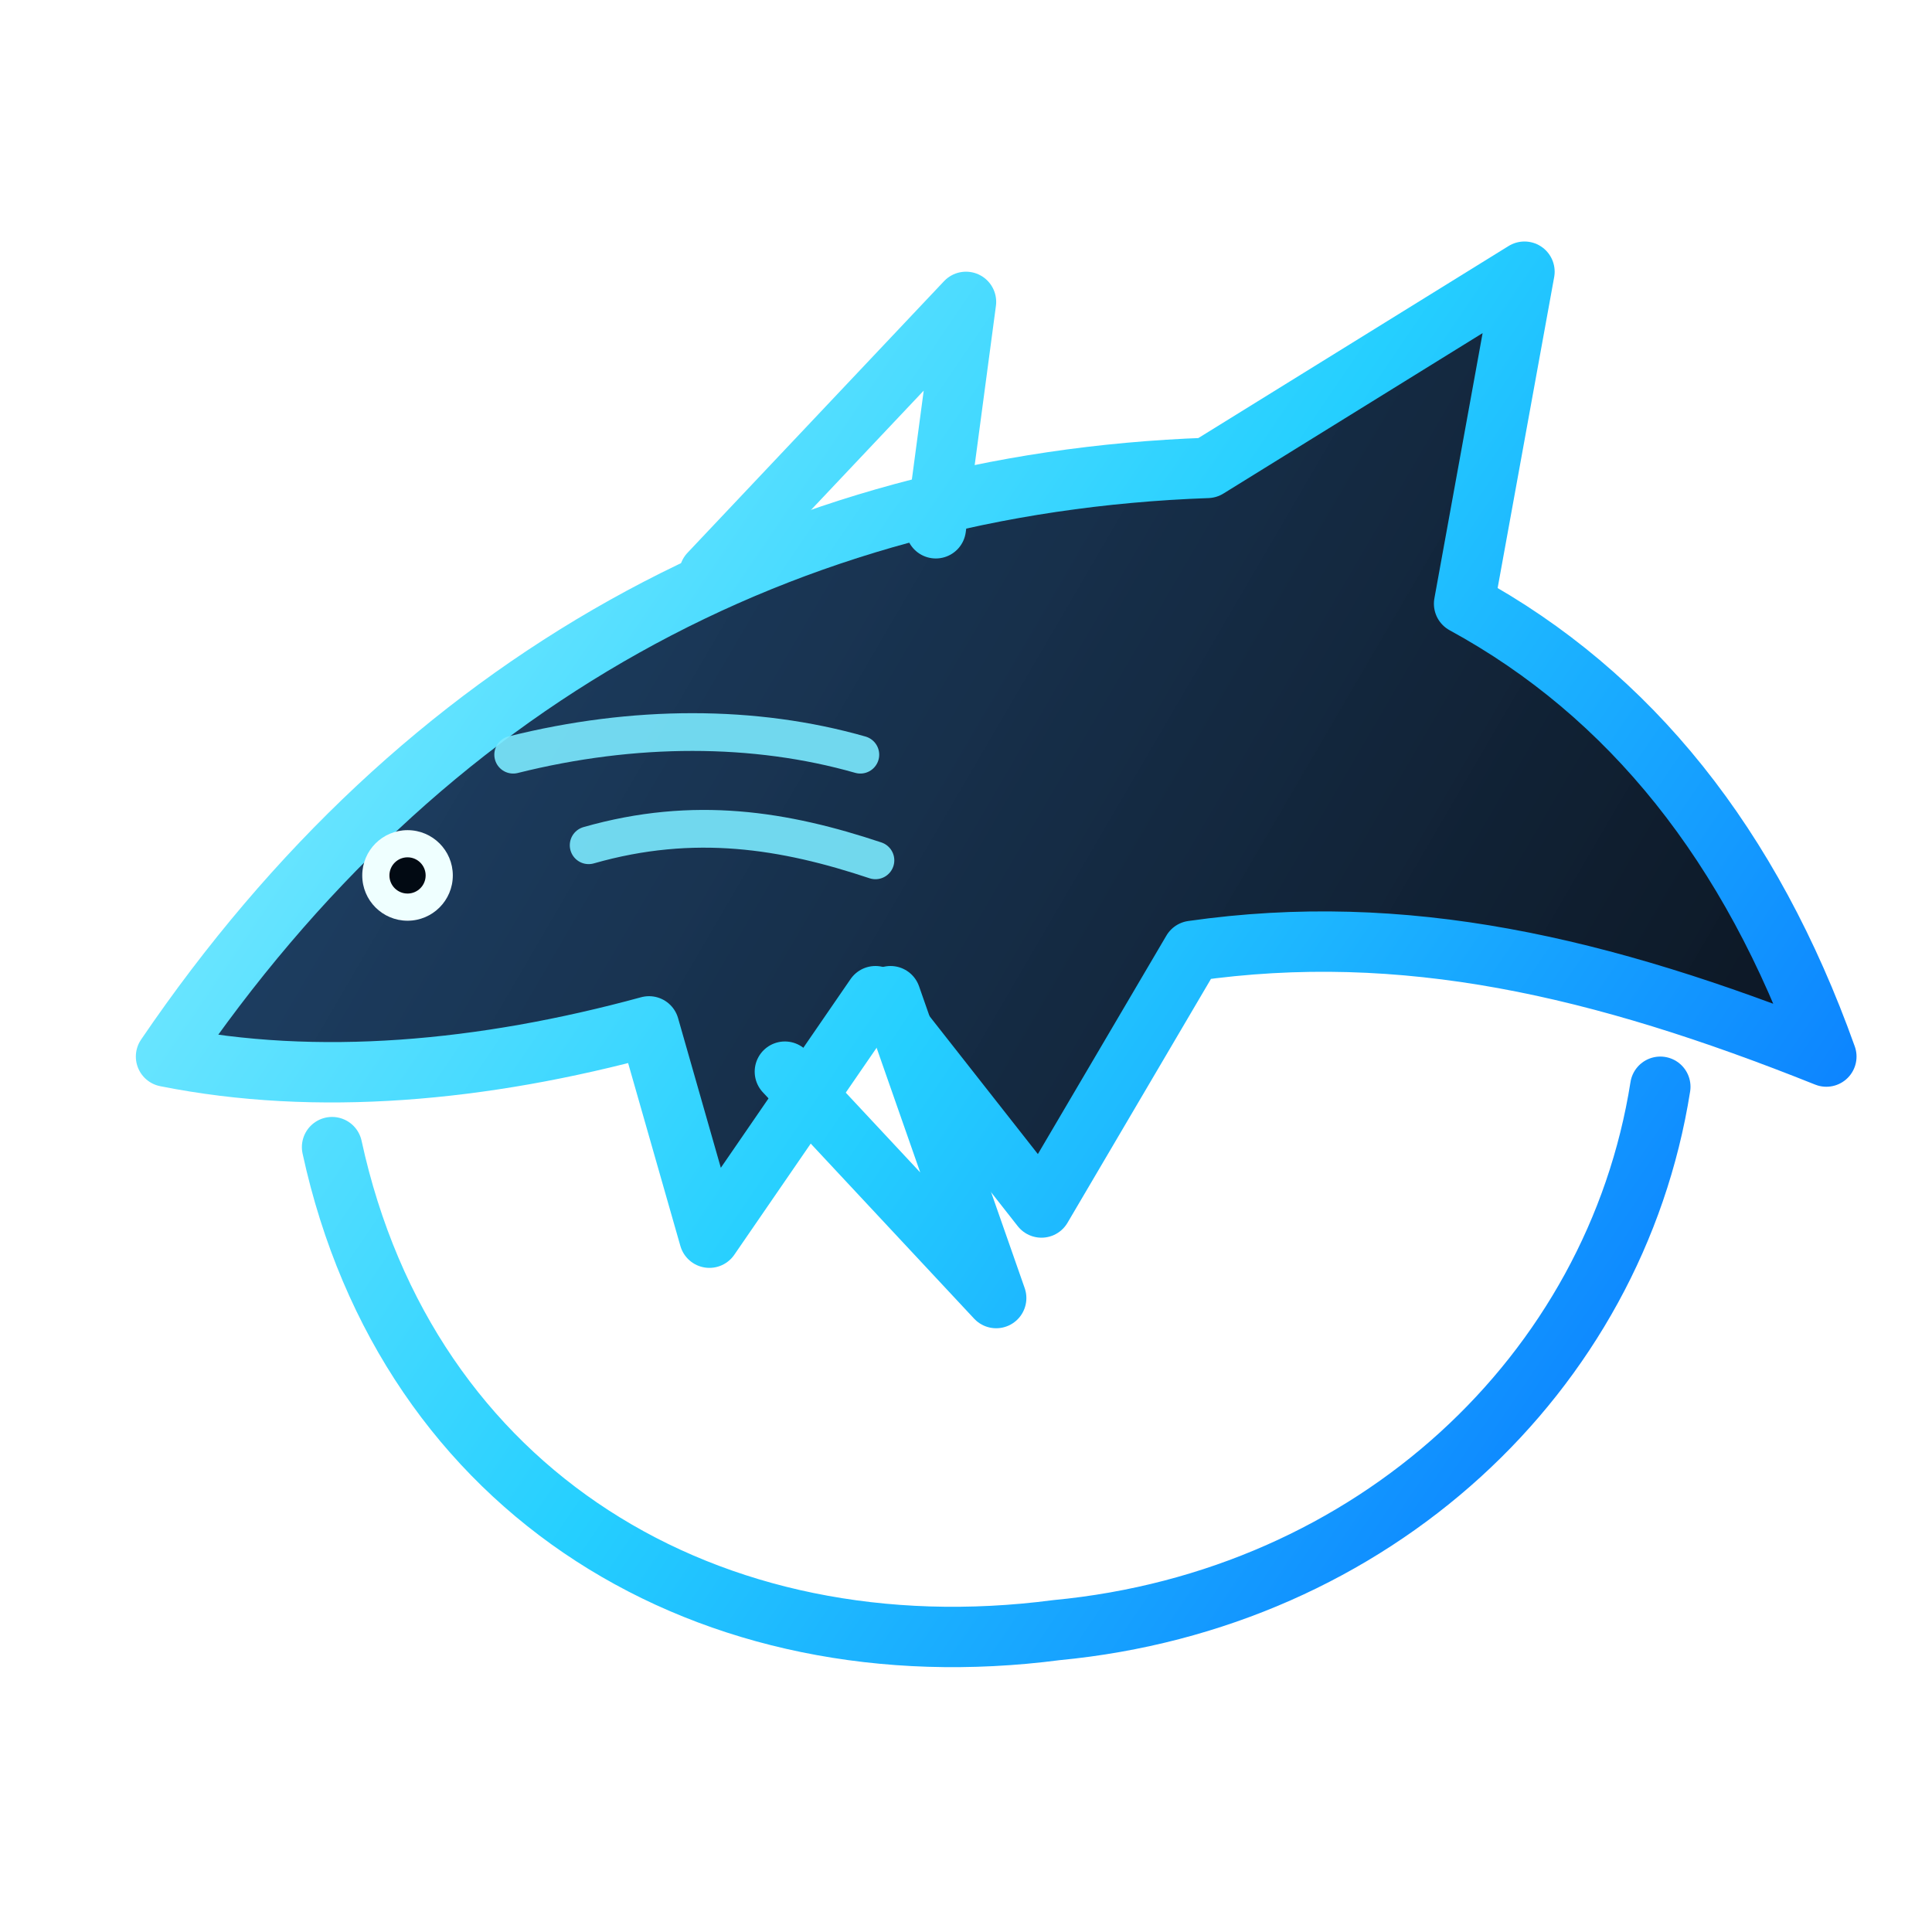
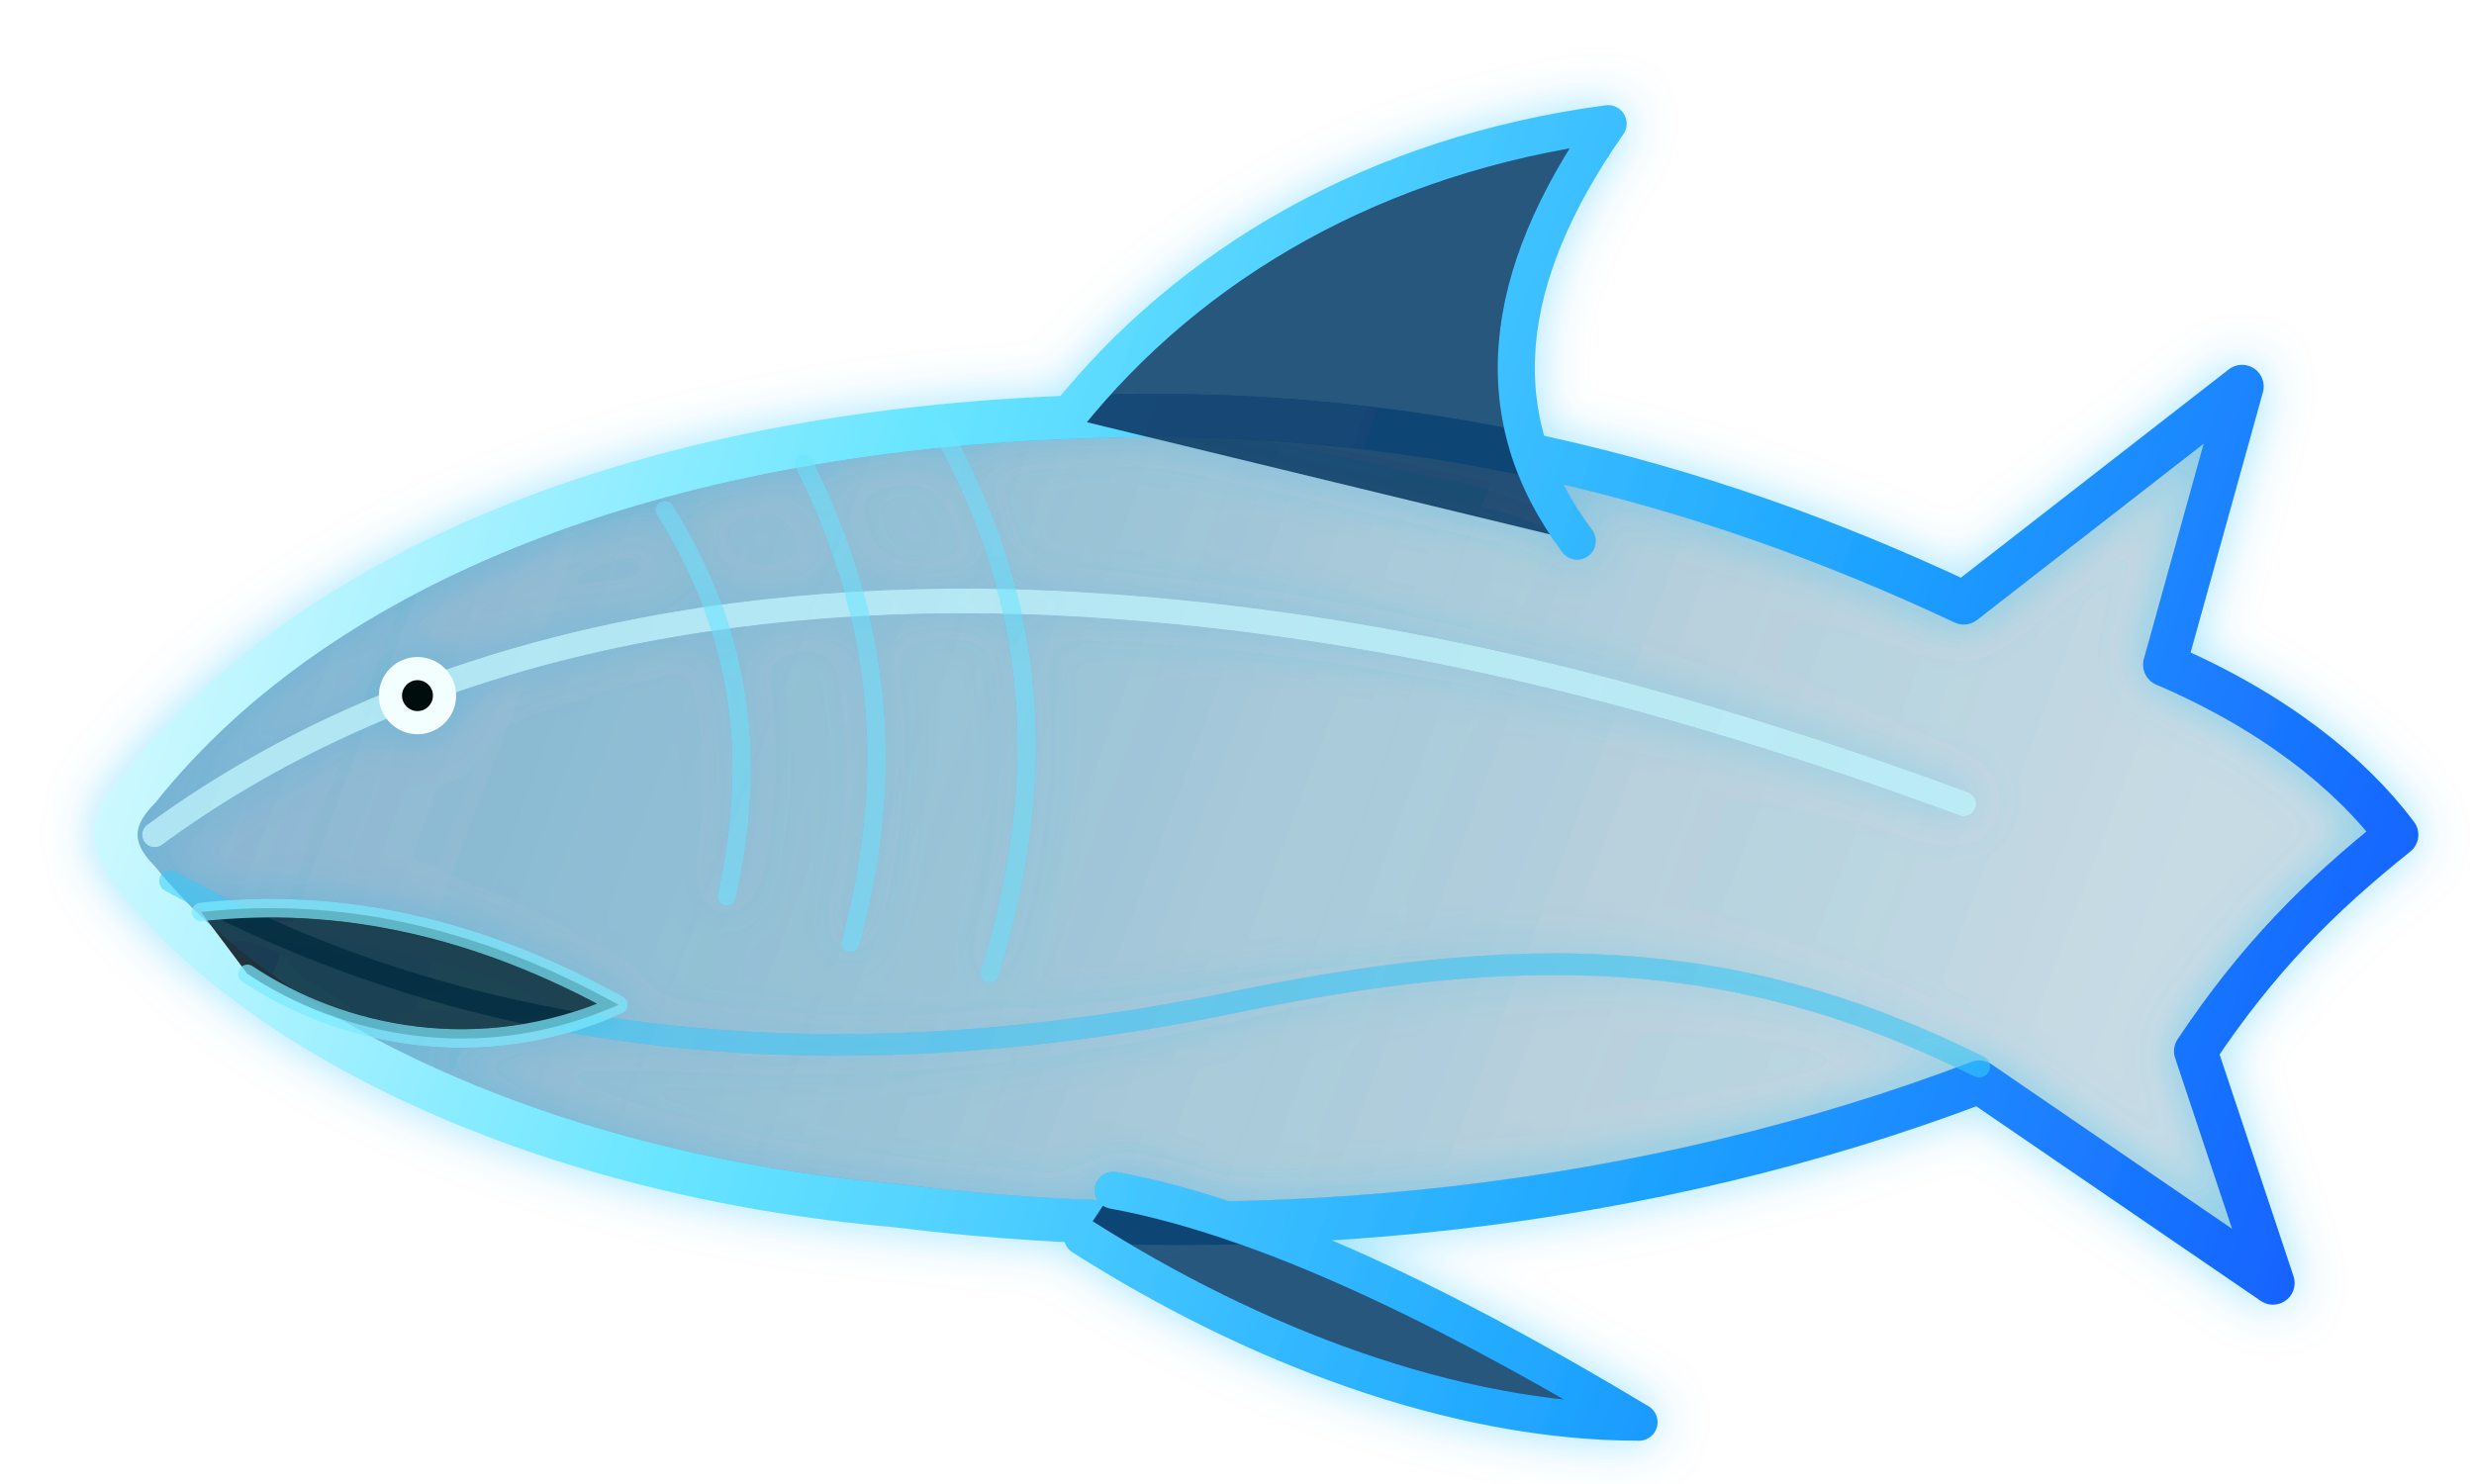
- <svg xmlns="http://www.w3.org/2000/svg" width="128" height="128" viewBox="0 0 128 128" fill="none" role="img" aria-label="NeMeSiS SHARK PRO">
+ <svg xmlns="http://www.w3.org/2000/svg" width="160" height="96" viewBox="0 0 160 96" fill="none" role="img" aria-label="NeMeSiS SHARK PRO">
  <defs>
-     <linearGradient id="b" x1="12" y1="18" x2="121" y2="92" gradientUnits="userSpaceOnUse">
-       <stop stop-color="#91F2FF" />
-       <stop offset=".52" stop-color="#25CFFF" />
-       <stop offset="1" stop-color="#0876FF" />
+     <linearGradient id="brand-edge" x1="11" y1="24" x2="151" y2="73" gradientUnits="userSpaceOnUse">
+       <stop stop-color="#D9FBFF" />
+       <stop offset=".32" stop-color="#68E5FF" />
+       <stop offset=".7" stop-color="#20A8FF" />
+       <stop offset="1" stop-color="#1764FF" />
    </linearGradient>
-     <linearGradient id="f" x1="22" y1="31" x2="106" y2="80" gradientUnits="userSpaceOnUse">
-       <stop stop-color="#0B315A" stop-opacity=".92" />
-       <stop offset="1" stop-color="#03101F" stop-opacity=".96" />
+     <linearGradient id="brand-fill" x1="22" y1="27" x2="136" y2="70" gradientUnits="userSpaceOnUse">
+       <stop stop-color="#14538A" stop-opacity=".42" />
+       <stop offset=".55" stop-color="#082C58" stop-opacity=".28" />
+       <stop offset="1" stop-color="#031225" stop-opacity=".18" />
    </linearGradient>
+     <filter id="brand-glow" x="-20%" y="-30%" width="140%" height="160%">
+       <feGaussianBlur in="SourceGraphic" stdDeviation="1.5" result="blur" />
+       <feColorMatrix in="blur" type="matrix" values="0 0 0 0 .05 0 0 0 0 .58 0 0 0 0 1 0 0 0 .5 0" result="blue" />
+       <feMerge>
+         <feMergeNode in="blue" />
+         <feMergeNode in="SourceGraphic" />
+       </feMerge>
+     </filter>
  </defs>
-   <path d="M22 76C27 99 47 111 70 108C91 106 107 91 110 72" stroke="url(#b)" stroke-width="4" stroke-linecap="round" />
-   <path d="M11 70C28 45 52 32 80 31L101 18L97 40C108 46 116 56 121 70C106 64 93 61 79 63L69 80L58 66L47 82L43 68C32 71 21 72 11 70Z" fill="url(#f)" stroke="url(#b)" stroke-width="4" stroke-linejoin="round" />
-   <path d="M47 38L64 20L62 35M59 66L66 86L52 71" stroke="url(#b)" stroke-width="4" stroke-linecap="round" stroke-linejoin="round" />
-   <path d="M34 50C42 48 50 48 57 50M39 56C46 54 52 55 58 57" stroke="#7BEAFF" stroke-width="2.5" stroke-linecap="round" opacity=".9" />
-   <circle cx="27" cy="58" r="3" fill="#EFFFFF" />
-   <circle cx="27" cy="58" r="1.2" fill="#020A13" />
+   <g filter="url(#brand-glow)" stroke-linecap="round" stroke-linejoin="round">
+     <path d="M9 51C21 36 43 28 69 27C91 26 110 31 127 39L145 25L140 43C147 46 152 50 155 54C150 58 146 62 142 68L147 83L128 70C107 78 82 81 58 78C35 76 17 67 9 57C7 55 7 53 9 51Z" fill="url(#brand-fill)" stroke="url(#brand-edge)" stroke-width="2.8" />
+     <path d="M69 27C77 17 89 10 104 8C97 18 96 27 102 35M72 77C83 79 96 86 106 92C94 92 81 87 70 80" fill="#0A315E" fill-opacity=".86" stroke="url(#brand-edge)" stroke-width="2.4" />
+     <path d="M10 54C25 43 45 38 68 39C89 40 108 45 127 52" stroke="#BFF7FF" stroke-opacity=".76" stroke-width="1.6" />
+     <path d="M11 57C31 68 54 70 79 65C98 61 112 61 128 69" stroke="#39CFFF" stroke-opacity=".56" stroke-width="1.4" />
+     <path d="M13 59C22 58 31 60 40 65C31 69 22 67 16 63" fill="#010812" fill-opacity=".82" stroke="#7CEBFF" stroke-opacity=".72" stroke-width="1.2" />
+     <path d="M43 33C48 41 49 49 47 58M52 30C57 40 58 50 55 61M61 28C67 39 68 50 64 63" stroke="#6FE6FF" stroke-opacity=".58" stroke-width="1.2" />
+     <circle cx="27" cy="45" r="2.5" fill="#F3FEFF" />
+     <circle cx="27" cy="45" r="1" fill="#010711" />
+   </g>
</svg>
